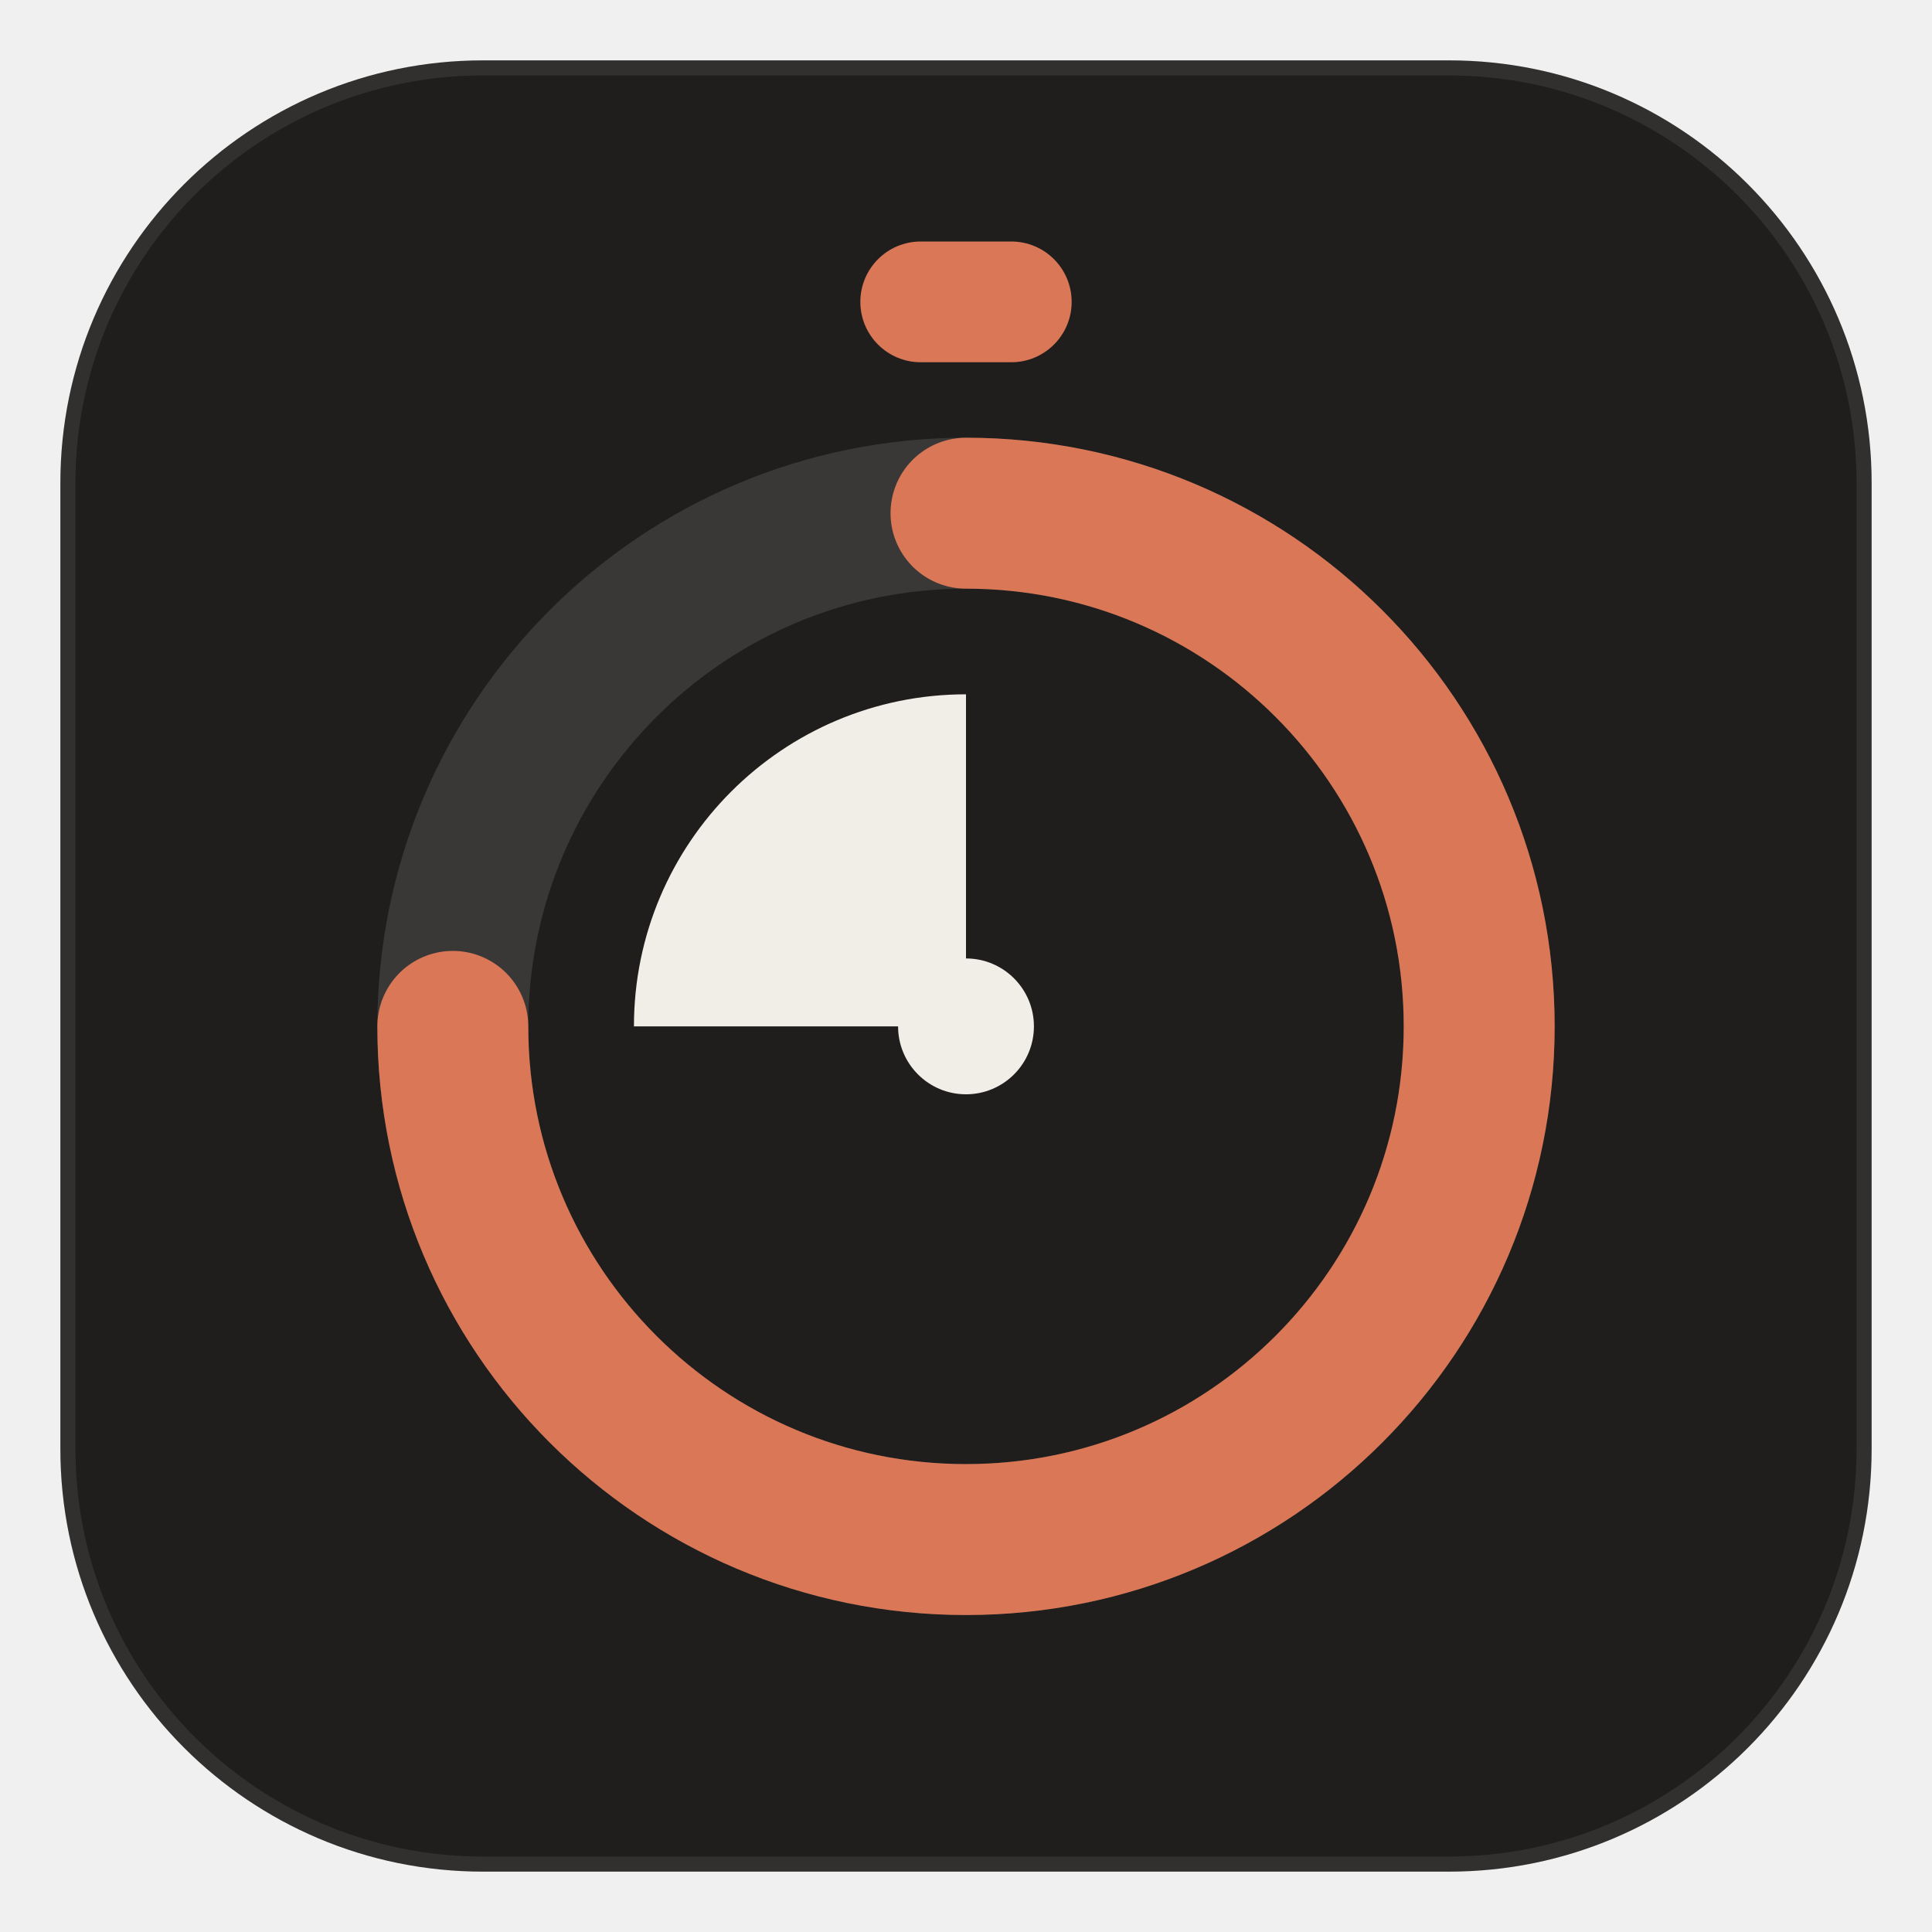
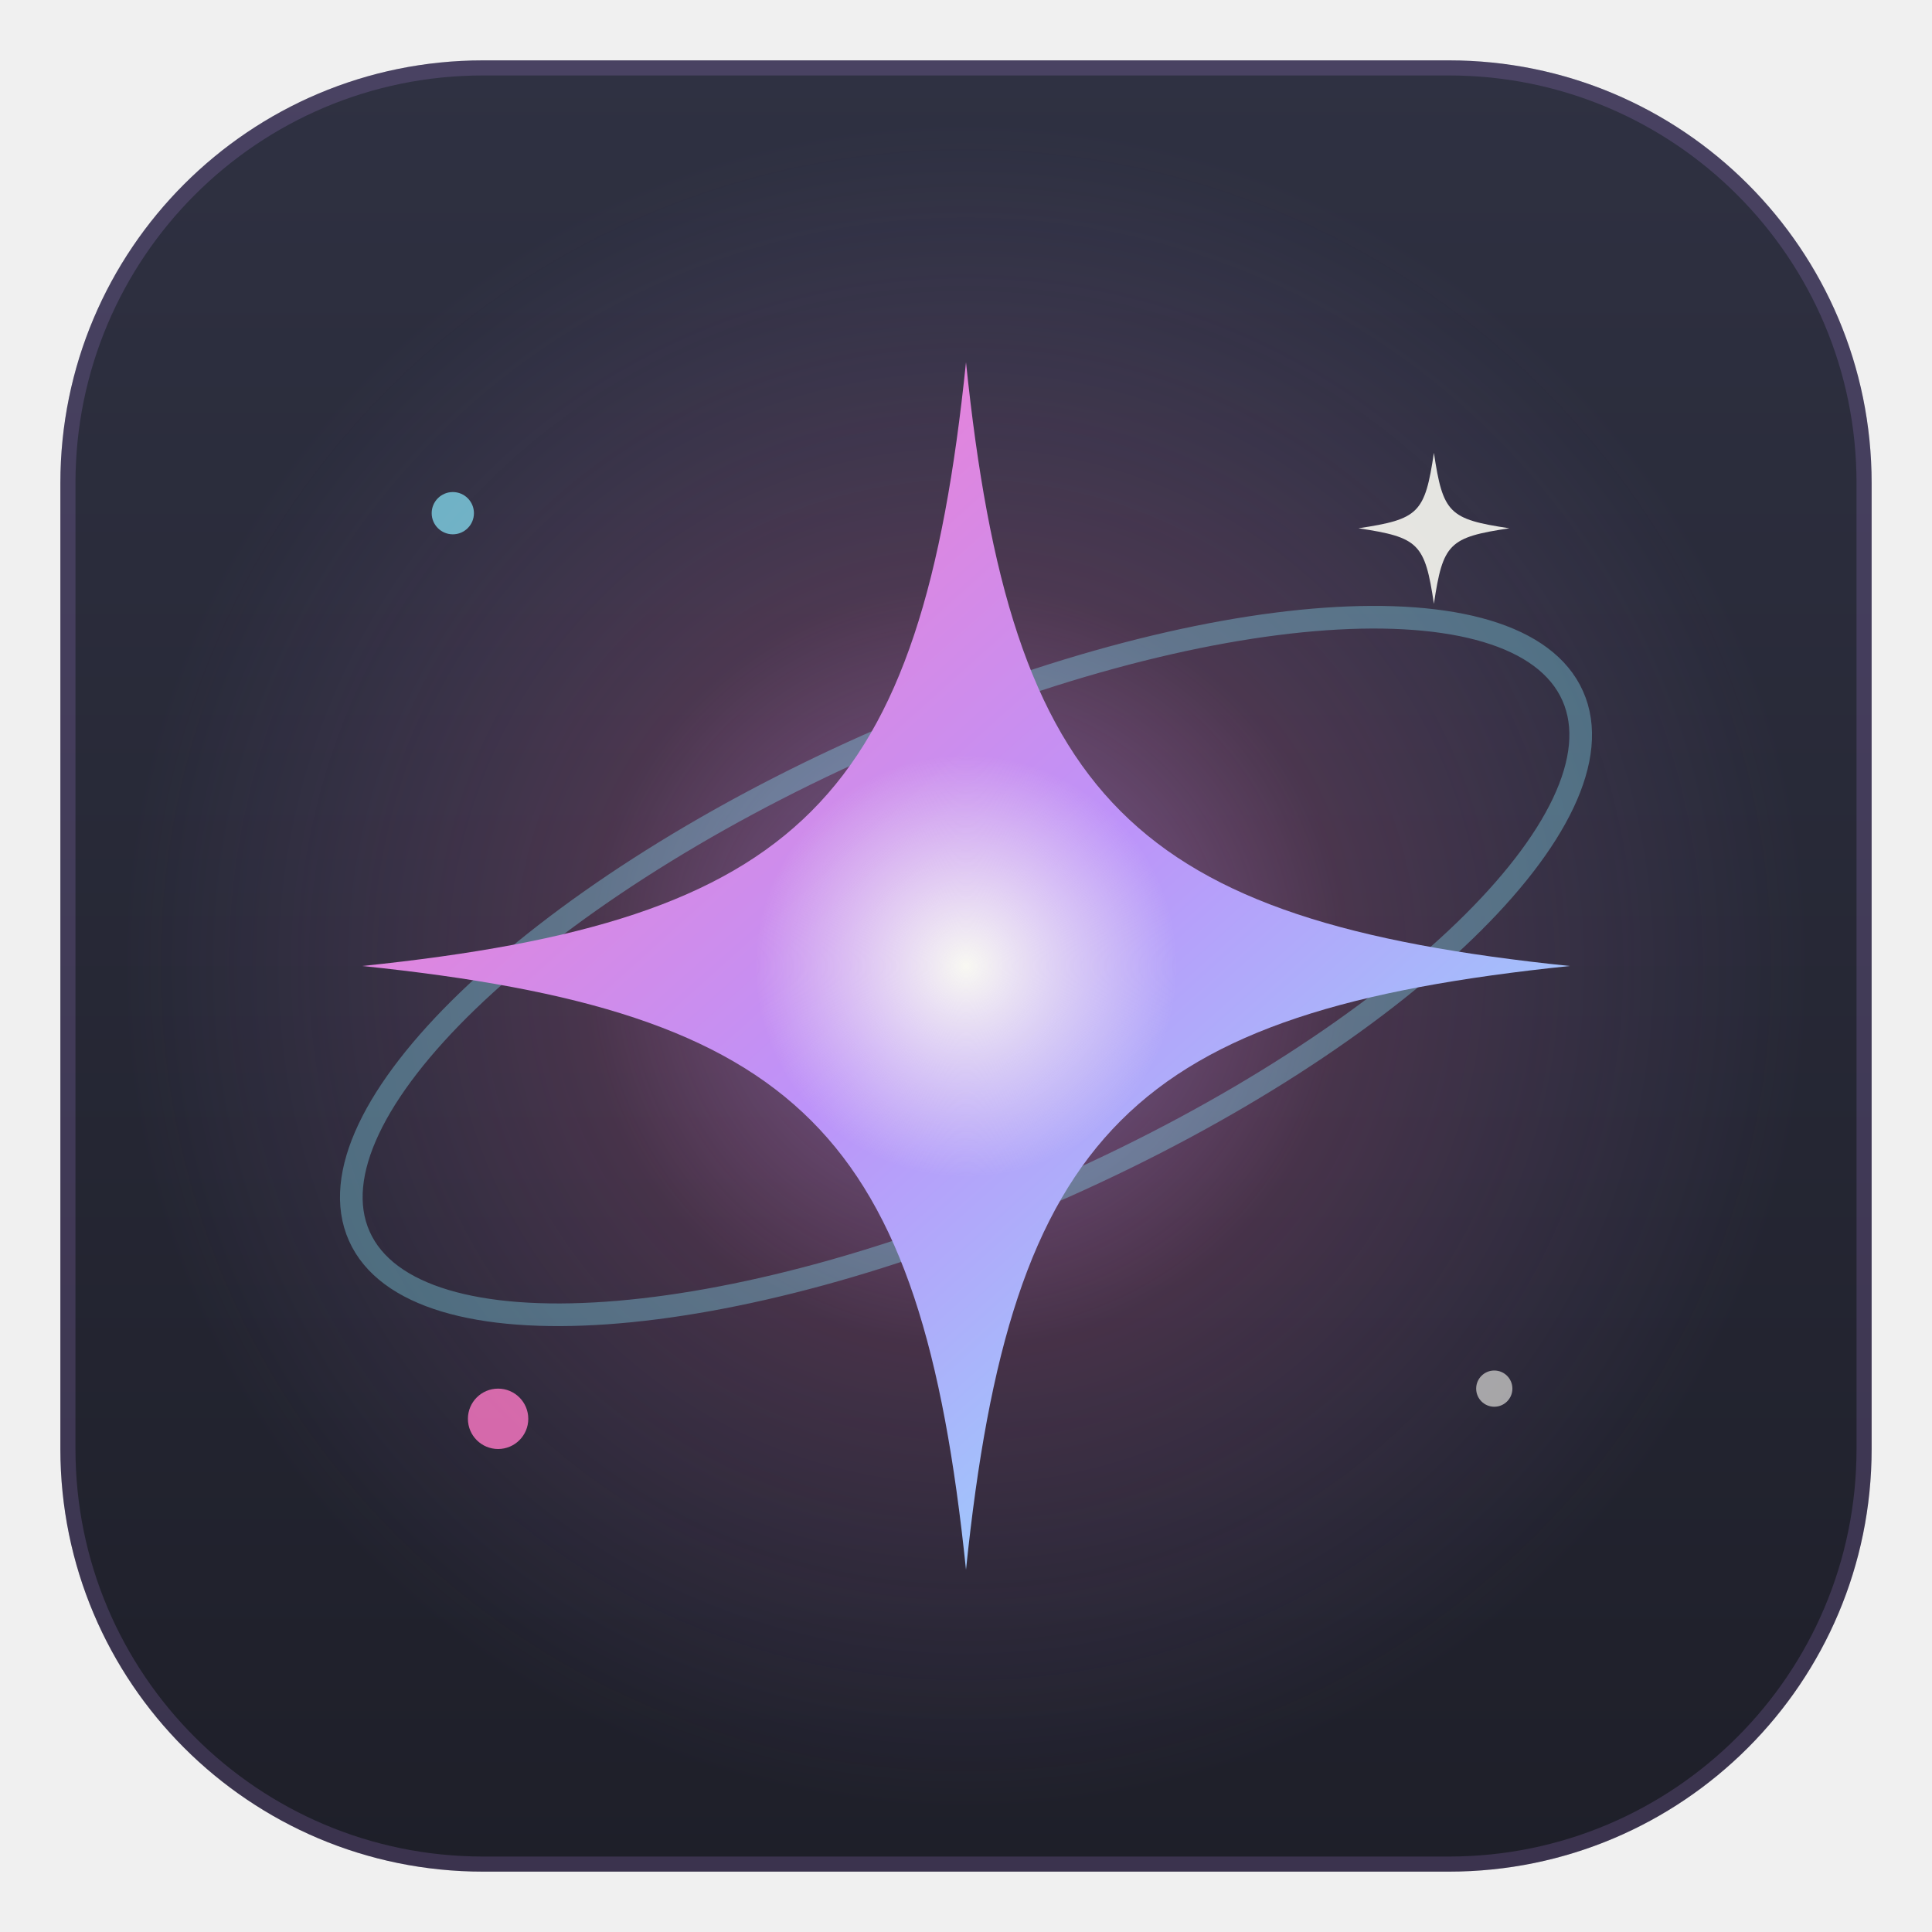
<svg xmlns="http://www.w3.org/2000/svg" viewBox="0 0 128 128">
-   <rect x="4" y="4" width="120" height="120" rx="28" fill="#1f1e1d" />
-   <rect x="4.5" y="4.5" width="119" height="119" rx="27.5" fill="none" stroke="#ffffff" stroke-opacity="0.08" />
-   <circle cx="64" cy="68" r="34" fill="none" stroke="#3a3836" stroke-width="10" />
-   <path d="M64 34 A34 34 0 1 1 30 68" fill="none" stroke="#d97757" stroke-width="10" stroke-linecap="round" />
-   <path d="M64 68 L42 68 A22 22 0 0 1 64 46 Z" fill="#f0eee6" />
-   <circle cx="64" cy="68" r="4.5" fill="#f0eee6" />
-   <rect x="57" y="16" width="14" height="8" rx="4" fill="#d97757" />
+   <defs>
+     <linearGradient id="tile" x1="0" y1="0" x2="0" y2="1">
+       <stop offset="0" stop-color="#2f3142" />
+       <stop offset="1" stop-color="#1e1f29" />
+     </linearGradient>
+     <radialGradient id="aura" cx="64" cy="64" r="56" gradientUnits="userSpaceOnUse">
+       <stop offset="0" stop-color="#bd93f9" stop-opacity="0.55" />
+       <stop offset="0.45" stop-color="#ff79c6" stop-opacity="0.16" />
+       <stop offset="1" stop-color="#bd93f9" stop-opacity="0" />
+     </radialGradient>
+     <linearGradient id="spark" x1="30" y1="26" x2="98" y2="102" gradientUnits="userSpaceOnUse">
+       <stop offset="0" stop-color="#ff79c6" />
+       <stop offset="0.5" stop-color="#bd93f9" />
+       <stop offset="1" stop-color="#8be9fd" />
+     </linearGradient>
+     <radialGradient id="core" cx="64" cy="64" r="14" gradientUnits="userSpaceOnUse">
+       <stop offset="0" stop-color="#f8f8f2" />
+       <stop offset="1" stop-color="#f8f8f2" stop-opacity="0" />
+     </radialGradient>
+   </defs>
+   <rect x="4" y="4" width="120" height="120" rx="28" fill="url(#tile)" />
+   <rect x="4.5" y="4.5" width="119" height="119" rx="27.5" fill="none" stroke="#bd93f9" stroke-opacity="0.18" />
+   <circle cx="64" cy="64" r="56" fill="url(#aura)" />
+   <ellipse cx="64" cy="64" rx="44" ry="16" fill="none" stroke="#8be9fd" stroke-opacity="0.35" stroke-width="1.5" transform="rotate(-24 64 64)" />
+   <path d="M64 24 C67 53 75 61 104 64 C75 67 67 75 64 104 C61 75 53 67 24 64 C53 61 61 53 64 24 Z" fill="url(#spark)" />
+   <circle cx="64" cy="64" r="14" fill="url(#core)" />
+   <path d="M95 30 C95.6 34 96 34.4 100 35 C96 35.6 95.6 36 95 40 C94.4 36 94 35.6 90 35 C94 34.4 94.4 34 95 30 Z" fill="#f8f8f2" fill-opacity="0.9" />
+   <circle cx="33" cy="94" r="2" fill="#ff79c6" fill-opacity="0.8" />
+   <circle cx="30" cy="34" r="1.4" fill="#8be9fd" fill-opacity="0.7" />
+   <circle cx="99" cy="92" r="1.2" fill="#f8f8f2" fill-opacity="0.6" />
</svg>
